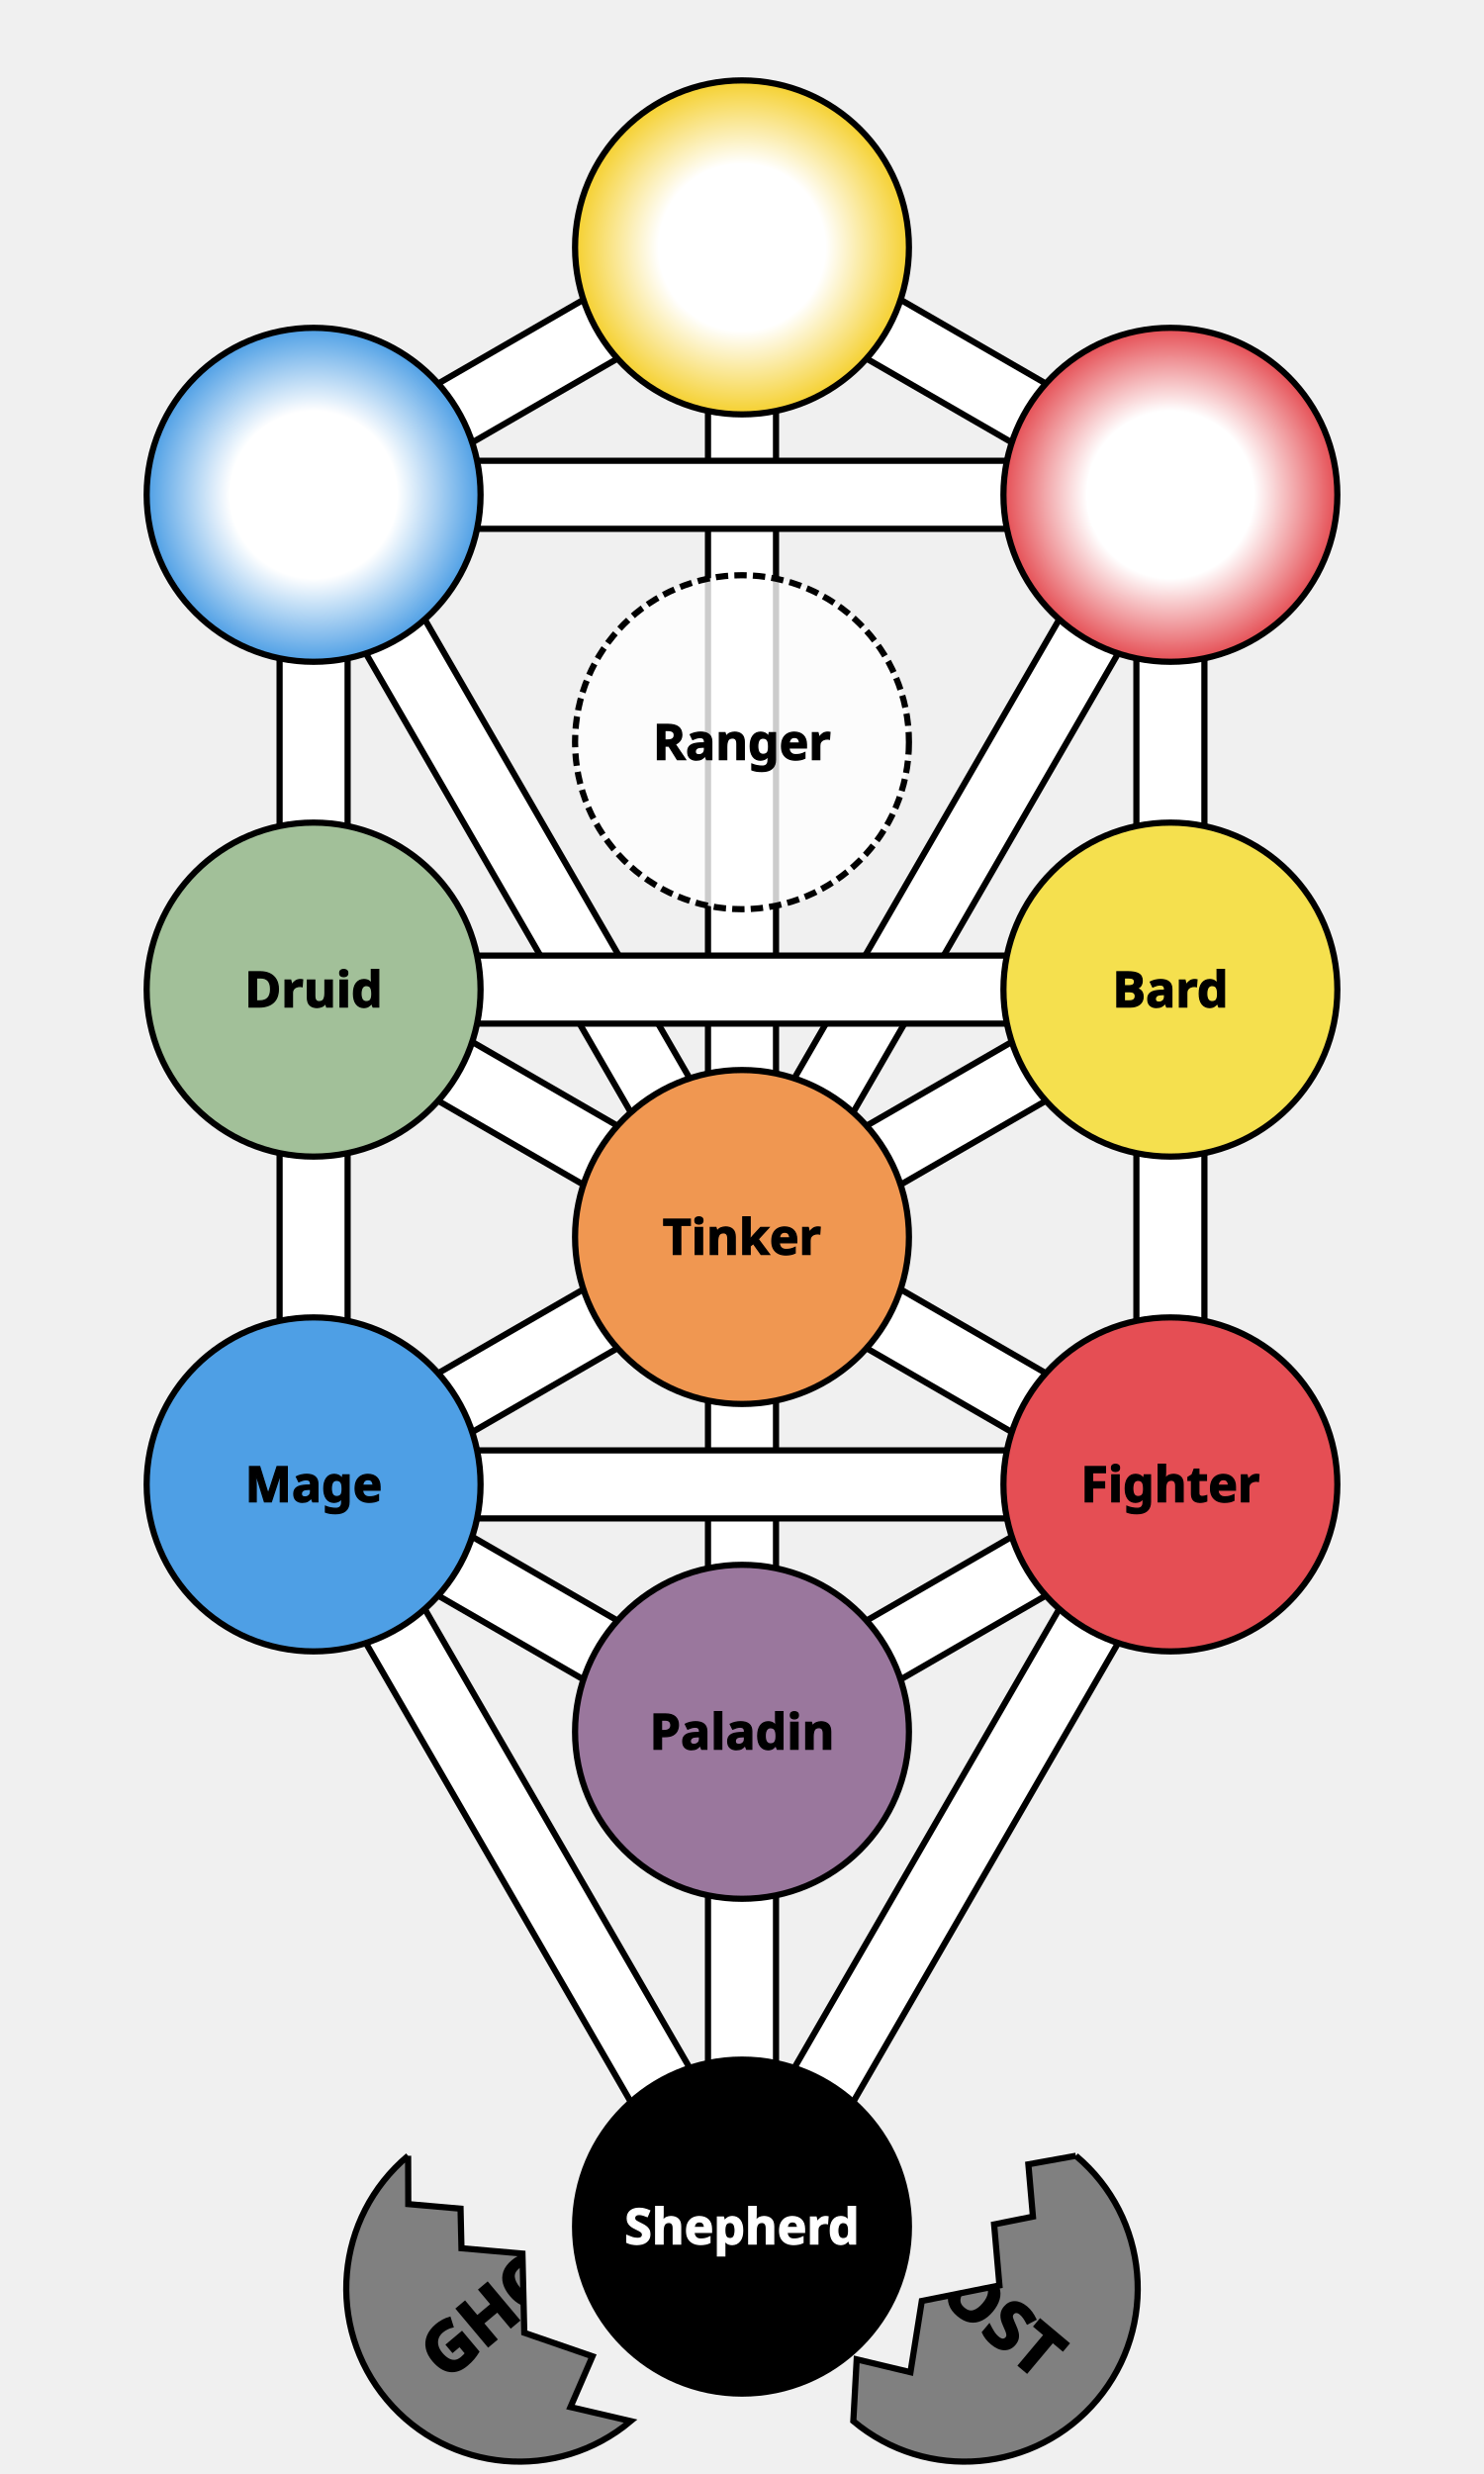
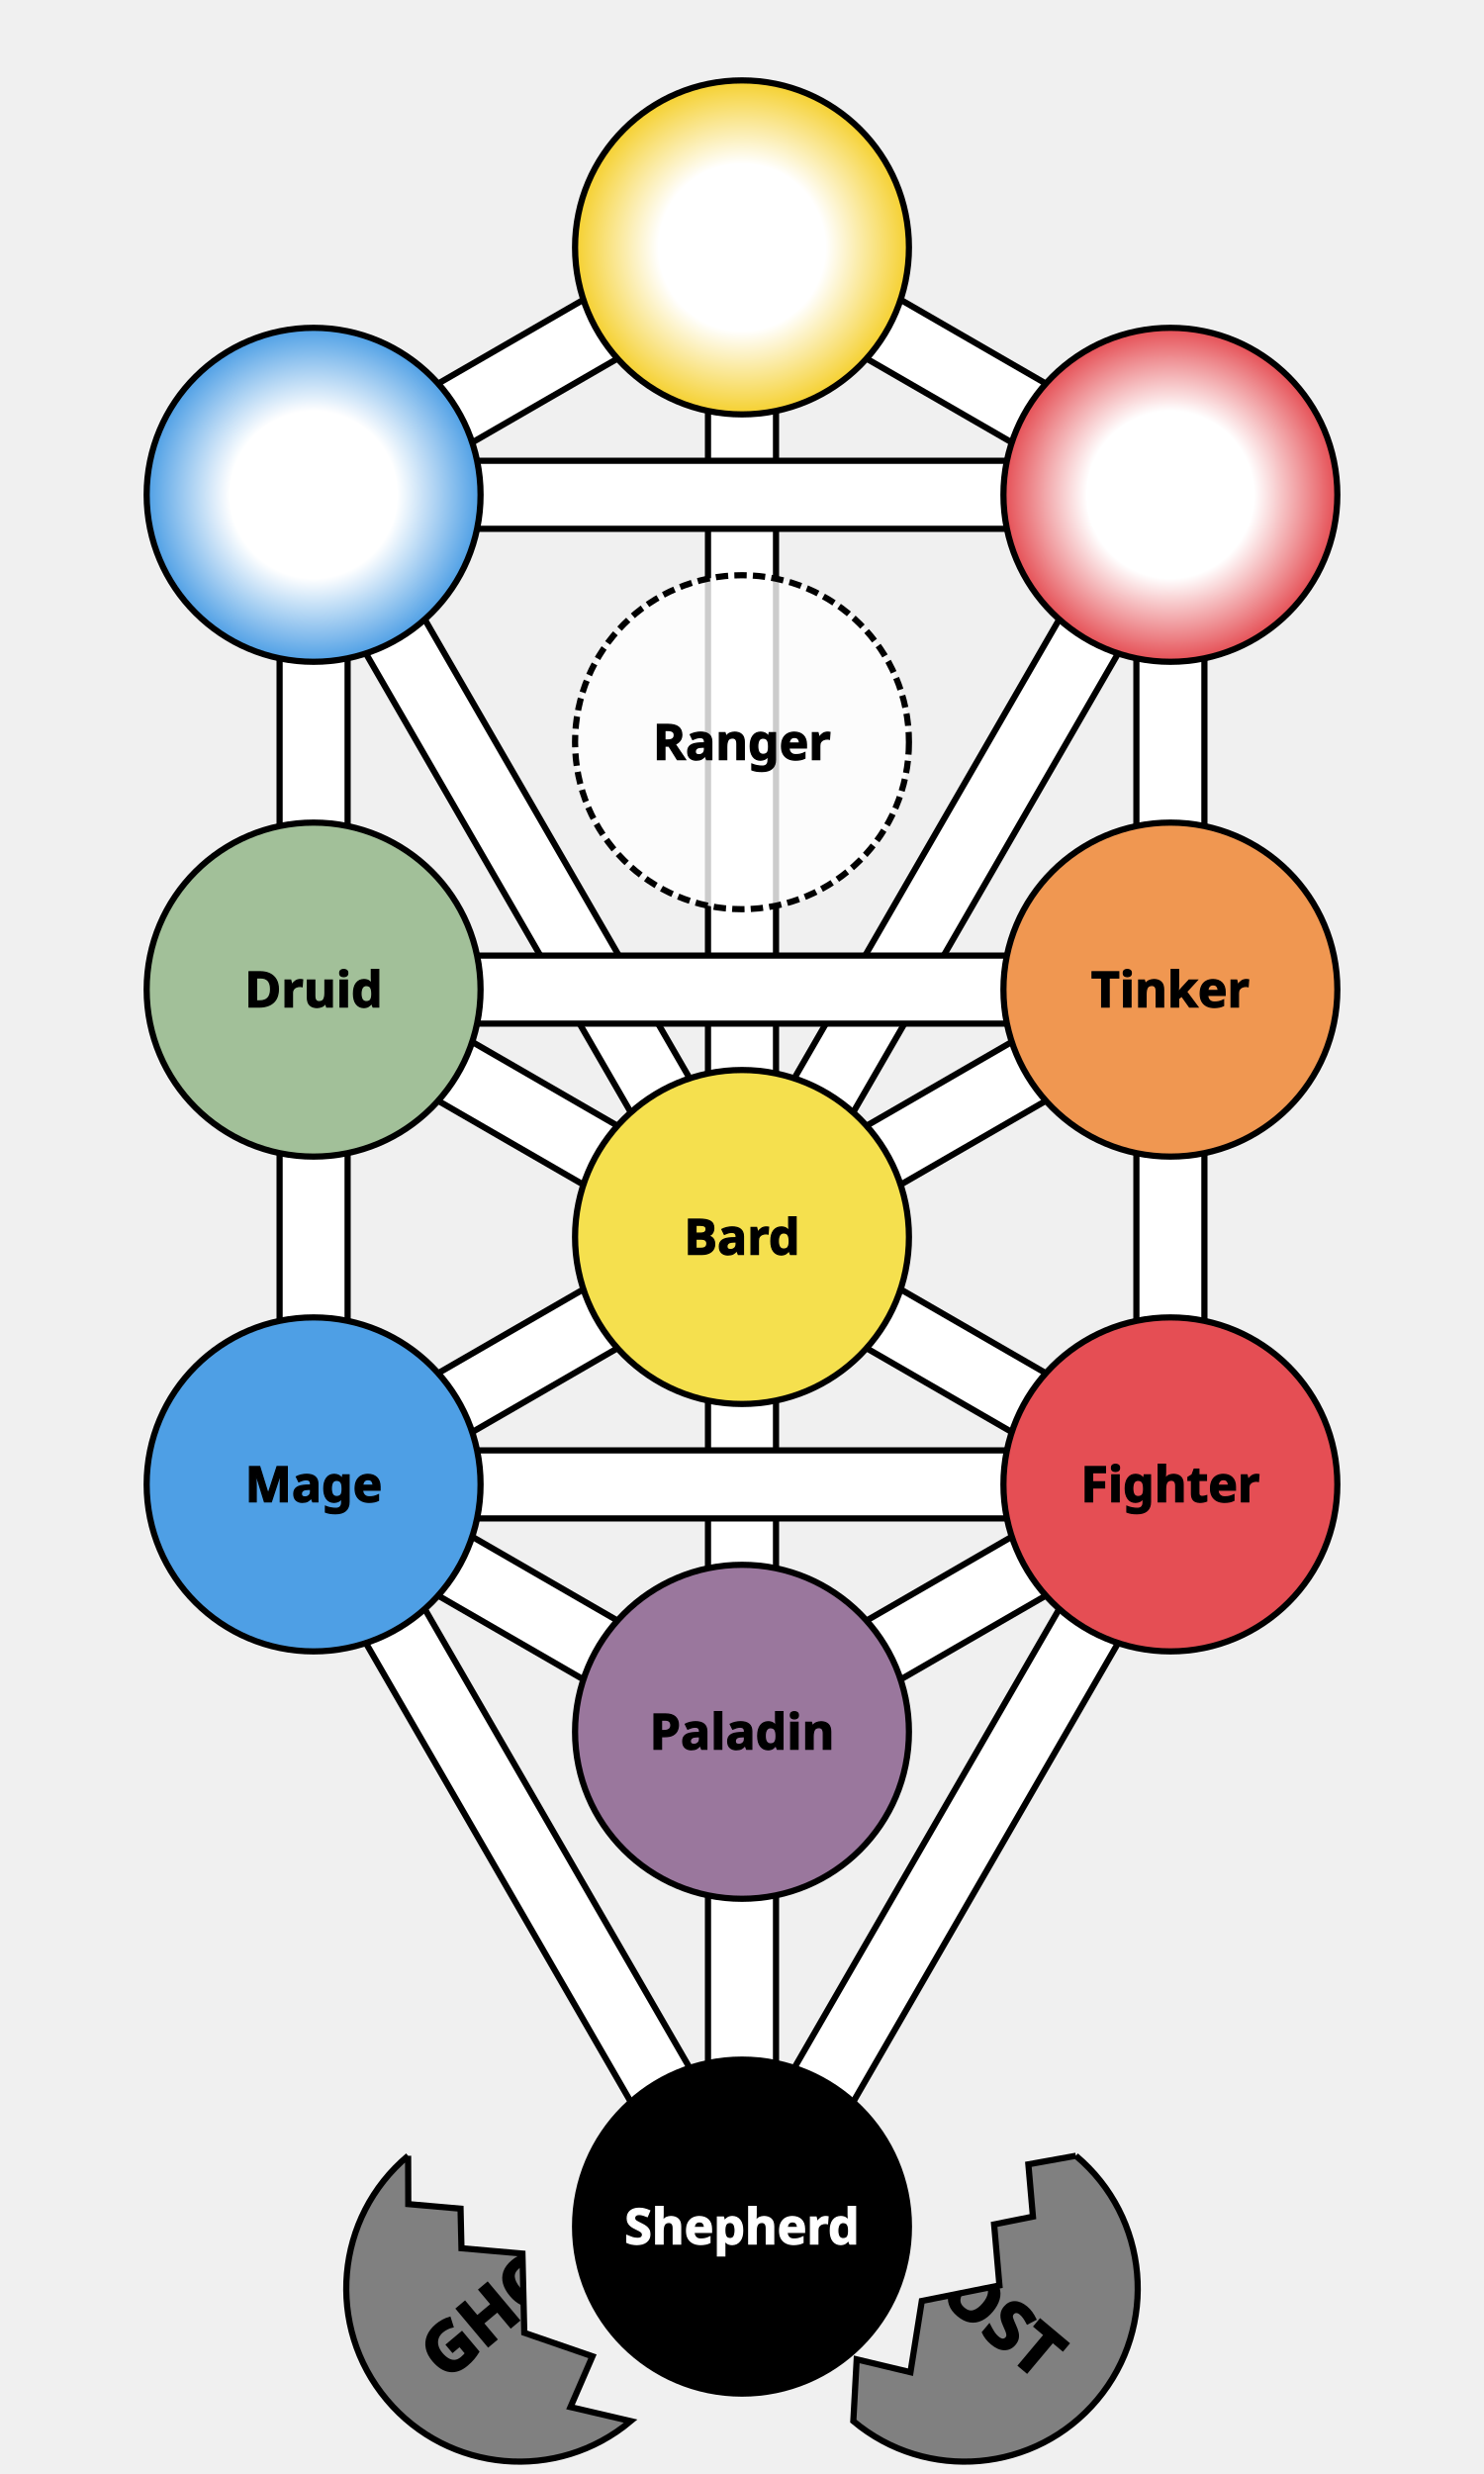
- <svg xmlns="http://www.w3.org/2000/svg" version="1.2" width="360" height="600" viewBox="-600 -1000 1200 2000" preserveAspectRatio="xMinYMin meet">
+ <svg xmlns="http://www.w3.org/2000/svg" xmlns:xlink="http://www.w3.org/1999/xlink" version="1.2" width="360" height="600" viewBox="-600 -1000 1200 2000" preserveAspectRatio="xMinYMin meet">
  <style type="text/css">

   g.midtext text {
      text-anchor: middle; 
      dominant-baseline: middle; 
   } 

</style>
  <defs>
    <circle id="sephira" r="135">
      </circle>
    <path id="path-11" fill="none" d="M0,-800 L 346.41,-600" />
    <path id="path-12" fill="none" d="M-346.41,-600 L0,-800" />
    <path id="path-13" fill="none" d="M0,-800 L 0,0" />
    <path id="path-14" fill="none" d="M-346.41,-600 L346.41,-600" />
    <path id="path-15" fill="none" d="M0,0 L346.41,-600" />
    <path id="path-16" fill="none" d="M346.41,-600 L346.41,-200" />
    <path id="path-17" fill="none" d="M-346.41,-600 L0,0" />
    <path id="path-18" fill="none" d="M-346.41,-600 L-346.41,-200" />
    <path id="path-19" fill="none" d="M-346.41,-200 L346.41,-200" />
    <path id="path-20" fill="none" d="M0,0 L346.41,-200" />
    <path id="path-21" fill="none" d="M346.41,-200 L346.41,200" />
    <path id="path-22" fill="none" d="M-346.41,-200 L0,0" />
    <path id="path-23" fill="none" d="M-346.41,-200 L-346.41,200" />
    <path id="path-24" fill="none" d="M0,0 L346.41,200" />
    <path id="path-25" fill="none" d="M0,0 L0,400" />
    <path id="path-26" fill="none" d="M-346.41,200 L0,0" />
    <path id="path-27" fill="none" d="M-346.41,200 L346.41,200" />
    <path id="path-28" fill="none" d="M0,400 L346.41,200" />
    <path id="path-29" fill="none" d="M0,800 L346.41,200" />
    <path id="path-30" fill="none" d="M-346.41,200 L0,400" />
    <path id="path-31" fill="none" d="M-346.41,200 L0,800" />
    <path id="path-32" fill="none" d="M0,400 L0,800" />
  </defs>
  <g>
-     <use href="#path-11" stroke="black" stroke-width="60" />
-     <use href="#path-11" stroke="white" stroke-width="50" />
-     <use href="#path-12" stroke="black" stroke-width="60" />
-     <use href="#path-12" stroke="white" stroke-width="50" />
-     <use href="#path-13" stroke="black" stroke-width="60" />
-     <use href="#path-13" stroke="white" stroke-width="50" />
-     <use href="#path-14" stroke="black" stroke-width="60" />
-     <use href="#path-14" stroke="white" stroke-width="50" />
-     <use href="#path-15" stroke="black" stroke-width="60" />
-     <use href="#path-15" stroke="white" stroke-width="50" />
-     <use href="#path-16" stroke="black" stroke-width="60" />
-     <use href="#path-16" stroke="white" stroke-width="50" />
-     <use href="#path-17" stroke="black" stroke-width="60" />
-     <use href="#path-17" stroke="white" stroke-width="50" />
-     <use href="#path-18" stroke="black" stroke-width="60" />
-     <use href="#path-18" stroke="white" stroke-width="50" />
-     <use href="#path-19" stroke="black" stroke-width="60" />
-     <use href="#path-19" stroke="white" stroke-width="50" />
-     <use href="#path-20" stroke="black" stroke-width="60" />
-     <use href="#path-20" stroke="white" stroke-width="50" />
-     <use href="#path-21" stroke="black" stroke-width="60" />
-     <use href="#path-21" stroke="white" stroke-width="50" />
-     <use href="#path-22" stroke="black" stroke-width="60" />
-     <use href="#path-22" stroke="white" stroke-width="50" />
-     <use href="#path-23" stroke="black" stroke-width="60" />
-     <use href="#path-23" stroke="white" stroke-width="50" />
-     <use href="#path-24" stroke="black" stroke-width="60" />
-     <use href="#path-24" stroke="white" stroke-width="50" />
-     <use href="#path-25" stroke="black" stroke-width="60" />
-     <use href="#path-25" stroke="white" stroke-width="50" />
-     <use href="#path-26" stroke="black" stroke-width="60" />
-     <use href="#path-26" stroke="white" stroke-width="50" />
-     <use href="#path-27" stroke="black" stroke-width="60" />
-     <use href="#path-27" stroke="white" stroke-width="50" />
-     <use href="#path-28" stroke="black" stroke-width="60" />
-     <use href="#path-28" stroke="white" stroke-width="50" />
-     <use href="#path-29" stroke="black" stroke-width="60" />
-     <use href="#path-29" stroke="white" stroke-width="50" />
-     <use href="#path-30" stroke="black" stroke-width="60" />
-     <use href="#path-30" stroke="white" stroke-width="50" />
-     <use href="#path-31" stroke="black" stroke-width="60" />
-     <use href="#path-31" stroke="white" stroke-width="50" />
-     <use href="#path-32" stroke="black" stroke-width="60" />
-     <use href="#path-32" stroke="white" stroke-width="50" />
+     <use xlink:href="#path-11" stroke="black" stroke-width="60" />
+     <use xlink:href="#path-11" stroke="white" stroke-width="50" />
+     <use xlink:href="#path-12" stroke="black" stroke-width="60" />
+     <use xlink:href="#path-12" stroke="white" stroke-width="50" />
+     <use xlink:href="#path-13" stroke="black" stroke-width="60" />
+     <use xlink:href="#path-13" stroke="white" stroke-width="50" />
+     <use xlink:href="#path-14" stroke="black" stroke-width="60" />
+     <use xlink:href="#path-14" stroke="white" stroke-width="50" />
+     <use xlink:href="#path-15" stroke="black" stroke-width="60" />
+     <use xlink:href="#path-15" stroke="white" stroke-width="50" />
+     <use xlink:href="#path-16" stroke="black" stroke-width="60" />
+     <use xlink:href="#path-16" stroke="white" stroke-width="50" />
+     <use xlink:href="#path-17" stroke="black" stroke-width="60" />
+     <use xlink:href="#path-17" stroke="white" stroke-width="50" />
+     <use xlink:href="#path-18" stroke="black" stroke-width="60" />
+     <use xlink:href="#path-18" stroke="white" stroke-width="50" />
+     <use xlink:href="#path-19" stroke="black" stroke-width="60" />
+     <use xlink:href="#path-19" stroke="white" stroke-width="50" />
+     <use xlink:href="#path-20" stroke="black" stroke-width="60" />
+     <use xlink:href="#path-20" stroke="white" stroke-width="50" />
+     <use xlink:href="#path-21" stroke="black" stroke-width="60" />
+     <use xlink:href="#path-21" stroke="white" stroke-width="50" />
+     <use xlink:href="#path-22" stroke="black" stroke-width="60" />
+     <use xlink:href="#path-22" stroke="white" stroke-width="50" />
+     <use xlink:href="#path-23" stroke="black" stroke-width="60" />
+     <use xlink:href="#path-23" stroke="white" stroke-width="50" />
+     <use xlink:href="#path-24" stroke="black" stroke-width="60" />
+     <use xlink:href="#path-24" stroke="white" stroke-width="50" />
+     <use xlink:href="#path-25" stroke="black" stroke-width="60" />
+     <use xlink:href="#path-25" stroke="white" stroke-width="50" />
+     <use xlink:href="#path-26" stroke="black" stroke-width="60" />
+     <use xlink:href="#path-26" stroke="white" stroke-width="50" />
+     <use xlink:href="#path-27" stroke="black" stroke-width="60" />
+     <use xlink:href="#path-27" stroke="white" stroke-width="50" />
+     <use xlink:href="#path-28" stroke="black" stroke-width="60" />
+     <use xlink:href="#path-28" stroke="white" stroke-width="50" />
+     <use xlink:href="#path-29" stroke="black" stroke-width="60" />
+     <use xlink:href="#path-29" stroke="white" stroke-width="50" />
+     <use xlink:href="#path-30" stroke="black" stroke-width="60" />
+     <use xlink:href="#path-30" stroke="white" stroke-width="50" />
+     <use xlink:href="#path-31" stroke="black" stroke-width="60" />
+     <use xlink:href="#path-31" stroke="white" stroke-width="50" />
+     <use xlink:href="#path-32" stroke="black" stroke-width="60" />
+     <use xlink:href="#path-32" stroke="white" stroke-width="50" />
  </g>
  <g stroke="black" stroke-width="5">
    <radialGradient id="loveGrad">
      <stop offset="0%" stop-color="white" />
      <stop offset="50%" stop-color="white" />
      <stop offset="100%" stop-color="#f5d02e" />
    </radialGradient>
    <radialGradient id="courageGrad">
      <stop offset="0%" stop-color="white" />
      <stop offset="50%" stop-color="white" />
      <stop offset="100%" stop-color="#e54e54" />
    </radialGradient>
    <radialGradient id="truthGrad">
      <stop offset="0%" stop-color="white" />
      <stop offset="50%" stop-color="white" />
      <stop offset="100%" stop-color="#4e9fe5" />
    </radialGradient>
-     <use href="#sephira" fill="url(#loveGrad)" x="0" y="-800" />
-     <use href="#sephira" fill="url(#courageGrad)" x="346.41" y="-600" />
-     <use href="#sephira" fill="url(#truthGrad)" x="-346.41" y="-600" />
-     <use href="#sephira" x="0" y="-400" fill="white" fill-opacity="0.8" stroke-dasharray="10 5" />
-     <use href="#sephira" fill="#f5e04e" x="346.41" y="-200" />
-     <use href="#sephira" fill="#a2c099" x="-346.41" y="-200" />
-     <use href="#sephira" fill="#f09751" x="0" y="0" />
-     <use href="#sephira" fill="#e54e54" x="346.41" y="200" />
-     <use href="#sephira" fill="#4e9fe5" x="-346.41" y="200" />
-     <use href="#sephira" fill="#9a779d" x="0" y="400" />
-     <use href="#sephira" fill="black" x="0" y="800" />
+     <use xlink:href="#sephira" fill="url(#loveGrad)" x="0" y="-800" />
+     <use xlink:href="#sephira" fill="url(#courageGrad)" x="346.41" y="-600" />
+     <use xlink:href="#sephira" fill="url(#truthGrad)" x="-346.41" y="-600" />
+     <use xlink:href="#sephira" x="0" y="-400" fill="white" fill-opacity="0.8" stroke-dasharray="10 5" />
+     <use xlink:href="#sephira" fill="#f09751" x="346.41" y="-200" />
+     <use xlink:href="#sephira" fill="#a2c099" x="-346.41" y="-200" />
+     <use xlink:href="#sephira" fill="#f5e04e" x="0" y="0" />
+     <use xlink:href="#sephira" fill="#e54e54" x="346.41" y="200" />
+     <use xlink:href="#sephira" fill="#4e9fe5" x="-346.41" y="200" />
+     <use xlink:href="#sephira" fill="#9a779d" x="0" y="400" />
+     <use xlink:href="#sephira" fill="black" x="0" y="800" />
  </g>
  <g class="midtext" fill="black" stroke="black" stroke-width="1" font-size="40" font-family="verdana, sans-serif" font-weight="bold">
-     <text x="346.41" y="-200">Bard</text>
+     <text x="346.41" y="-200">Tinker</text>
    <text x="-346.41" y="-200">Druid</text>
-     <text x="0" y="0">Tinker</text>
+     <text x="0" y="0">Bard</text>
    <text x="346.41" y="200">Fighter</text>
    <text x="-346.41" y="200">Mage</text>
    <text x="0" y="400">Paladin</text>
    <text stroke="white" fill="white" x="0" y="800">Shepherd</text>
    <text x="0" y="-400">Ranger</text>
  </g>
  <defs>
    <text id="prideText" fill="black" stroke="black" stroke-width="2" font-size="55" dominant-baseline="middle" text-anchor="middle" font-family="verdana, sans-serif" font-weight="bold">GHOST</text>
    <path id="leftEggShape" d="M0 -140 A122 122, 0 0 0, 0 140        L -30 100, 10 80, -20 30, 20 -20,           -15 -55, 5 -80, -25 -110,          0 -140">
      </path>
    <clipPath id="leftEggClip">
-       <use href="#leftEggShape" />
+       <use xlink:href="#leftEggShape" />
    </clipPath>
    <g id="leftEgg">
-       <use href="#leftEggShape" fill="gray" stroke="black" stroke-width="5" />
-       <use href="#prideText" clip-path="url(#leftEggClip)" />
+       <use xlink:href="#leftEggShape" fill="gray" stroke="black" stroke-width="5" />
+       <use xlink:href="#prideText" clip-path="url(#leftEggClip)" />
    </g>
    <path id="rightEggShape" d="M0 -140 A122 122, 0 0 1, 0 140        L -30 100, 10 80, -20 30, 20 -20,           -15 -55, 5 -80, -25 -110,          0 -140">
      </path>
    <clipPath id="rightEggClip">
-       <use href="#rightEggShape" />
+       <use xlink:href="#rightEggShape" />
    </clipPath>
    <g id="rightEgg">
-       <use href="#rightEggShape" fill="gray" stroke="black" stroke-width="5" />
-       <use href="#prideText" clip-path="url(#rightEggClip)" />
+       <use xlink:href="#rightEggShape" fill="gray" stroke="black" stroke-width="5" />
+       <use xlink:href="#prideText" clip-path="url(#rightEggClip)" />
    </g>
  </defs>
  <g>
-     <use href="#leftEgg" transform="translate(-180,850) rotate(-40)" />
-     <use href="#rightEgg" transform="translate(180,850) rotate(40)" />
+     <use xlink:href="#leftEgg" transform="translate(-180,850) rotate(-40)" />
+     <use xlink:href="#rightEgg" transform="translate(180,850) rotate(40)" />
  </g>
</svg>
